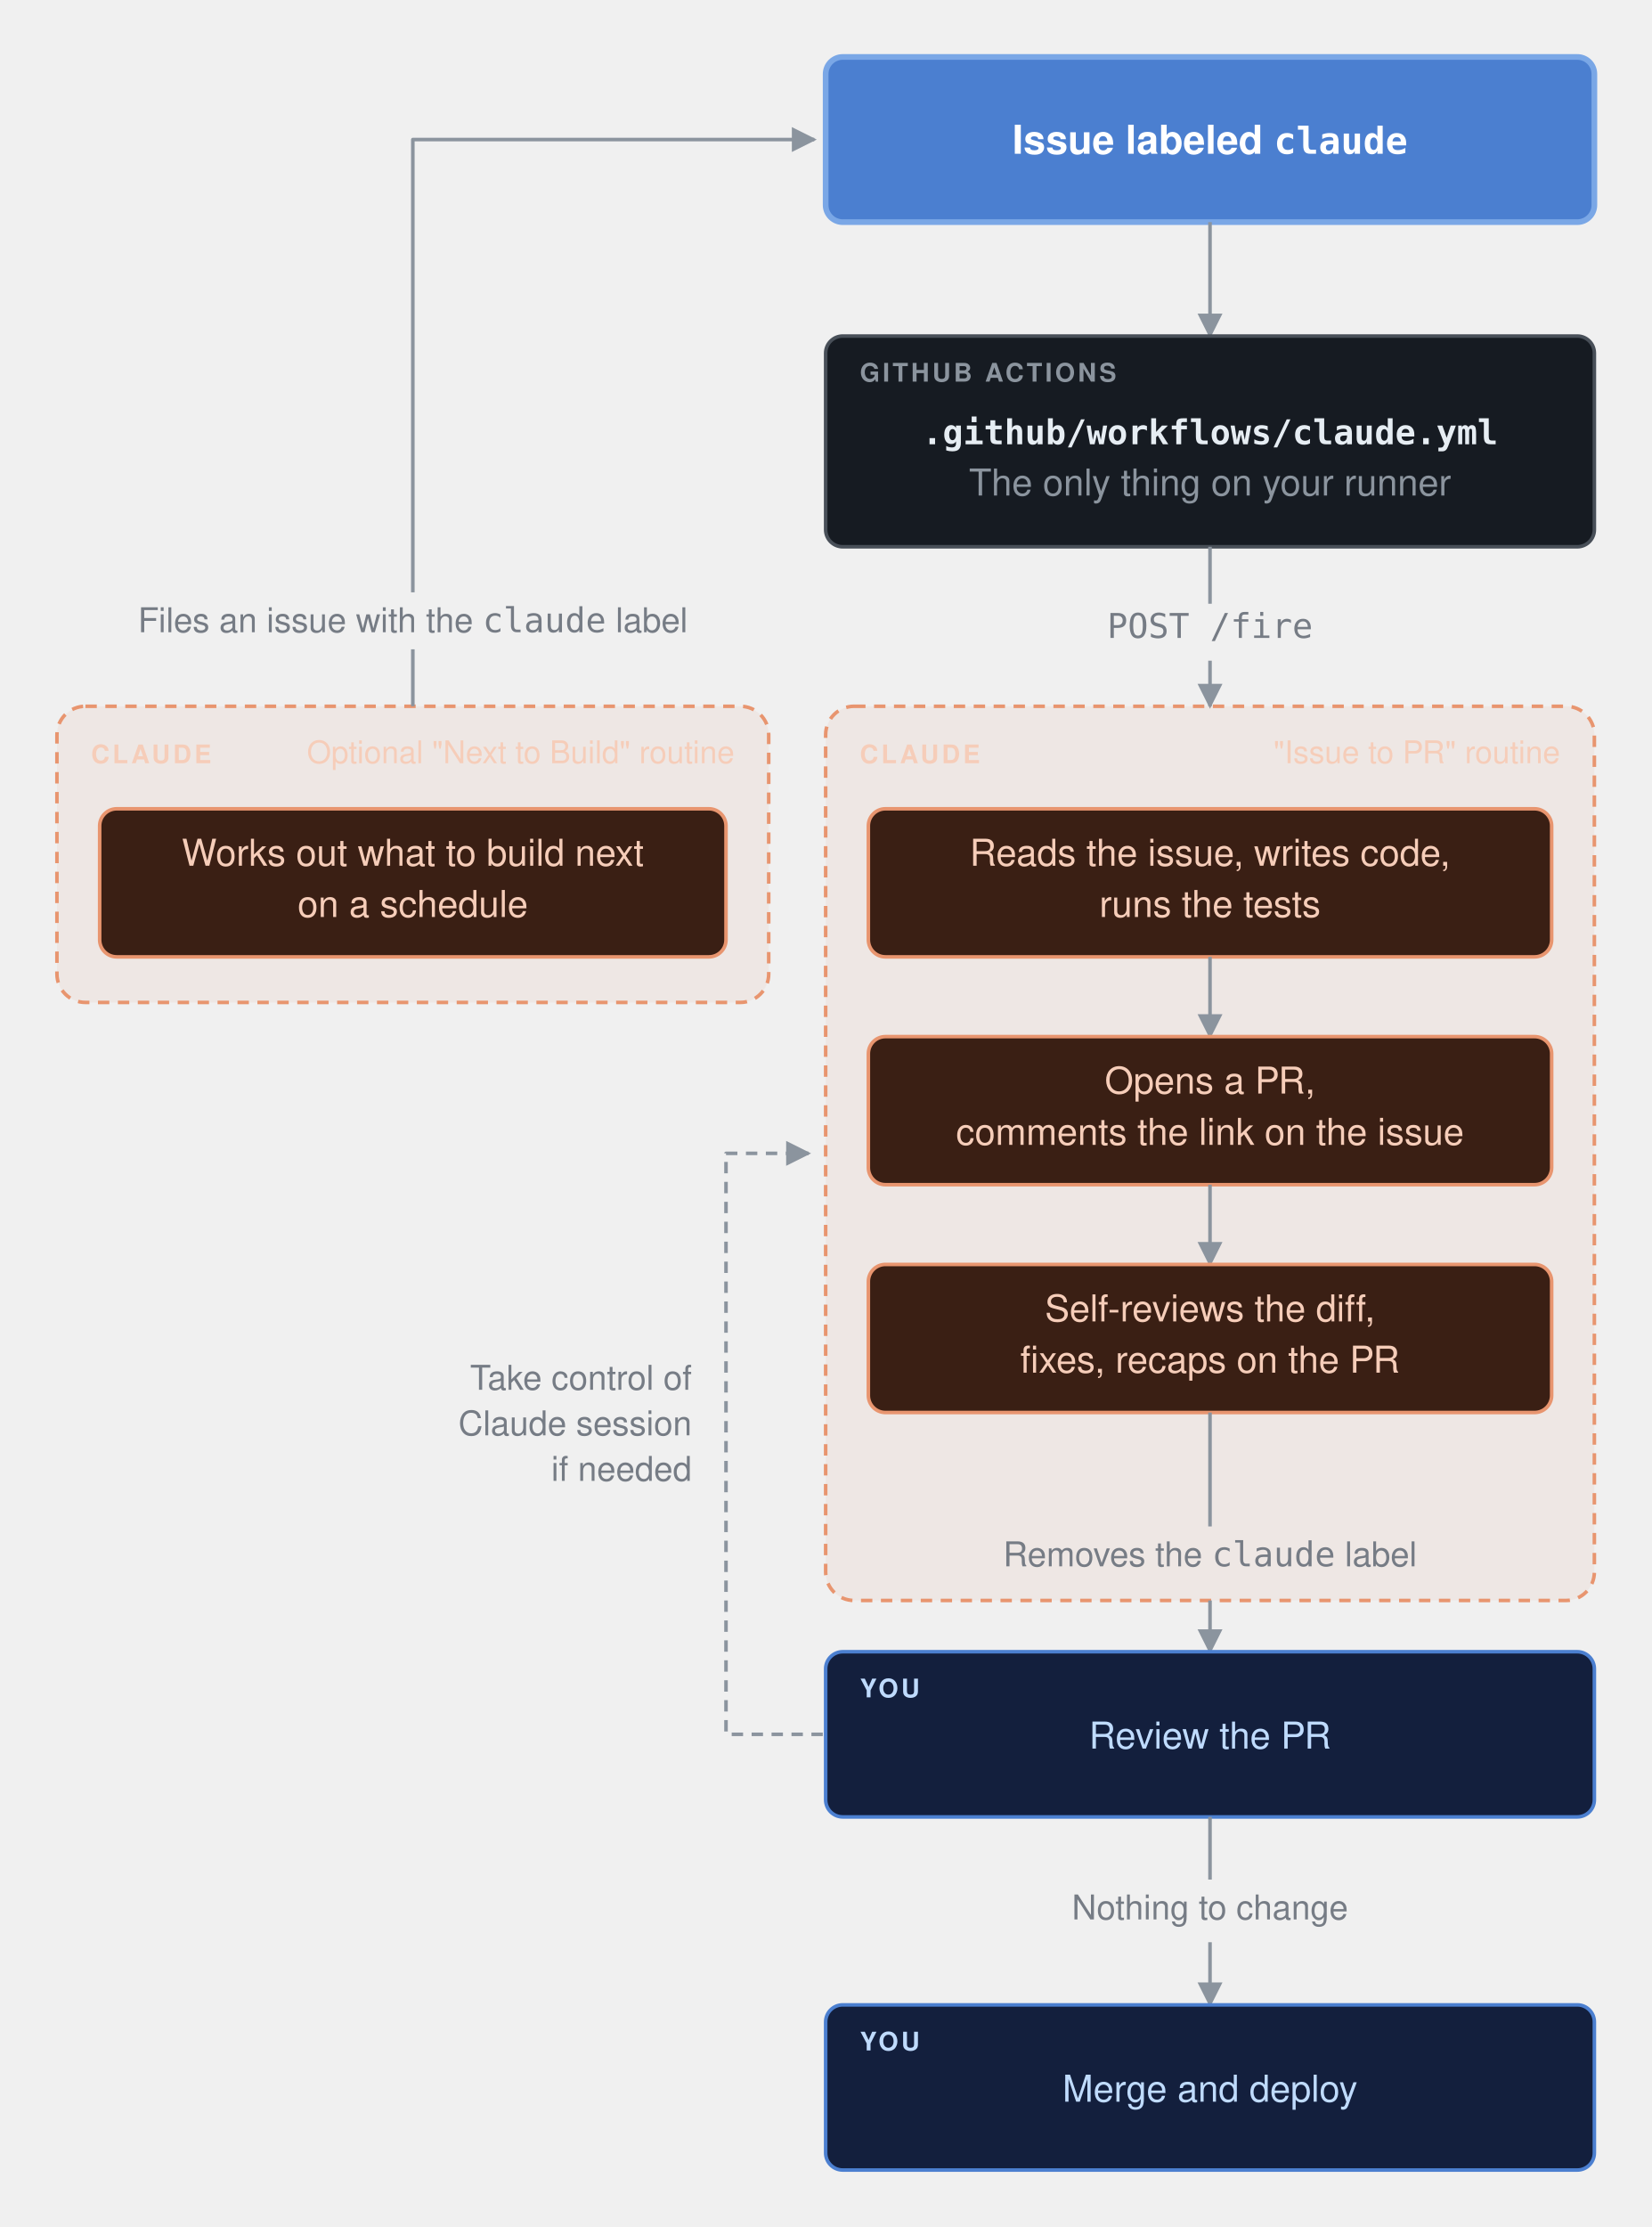
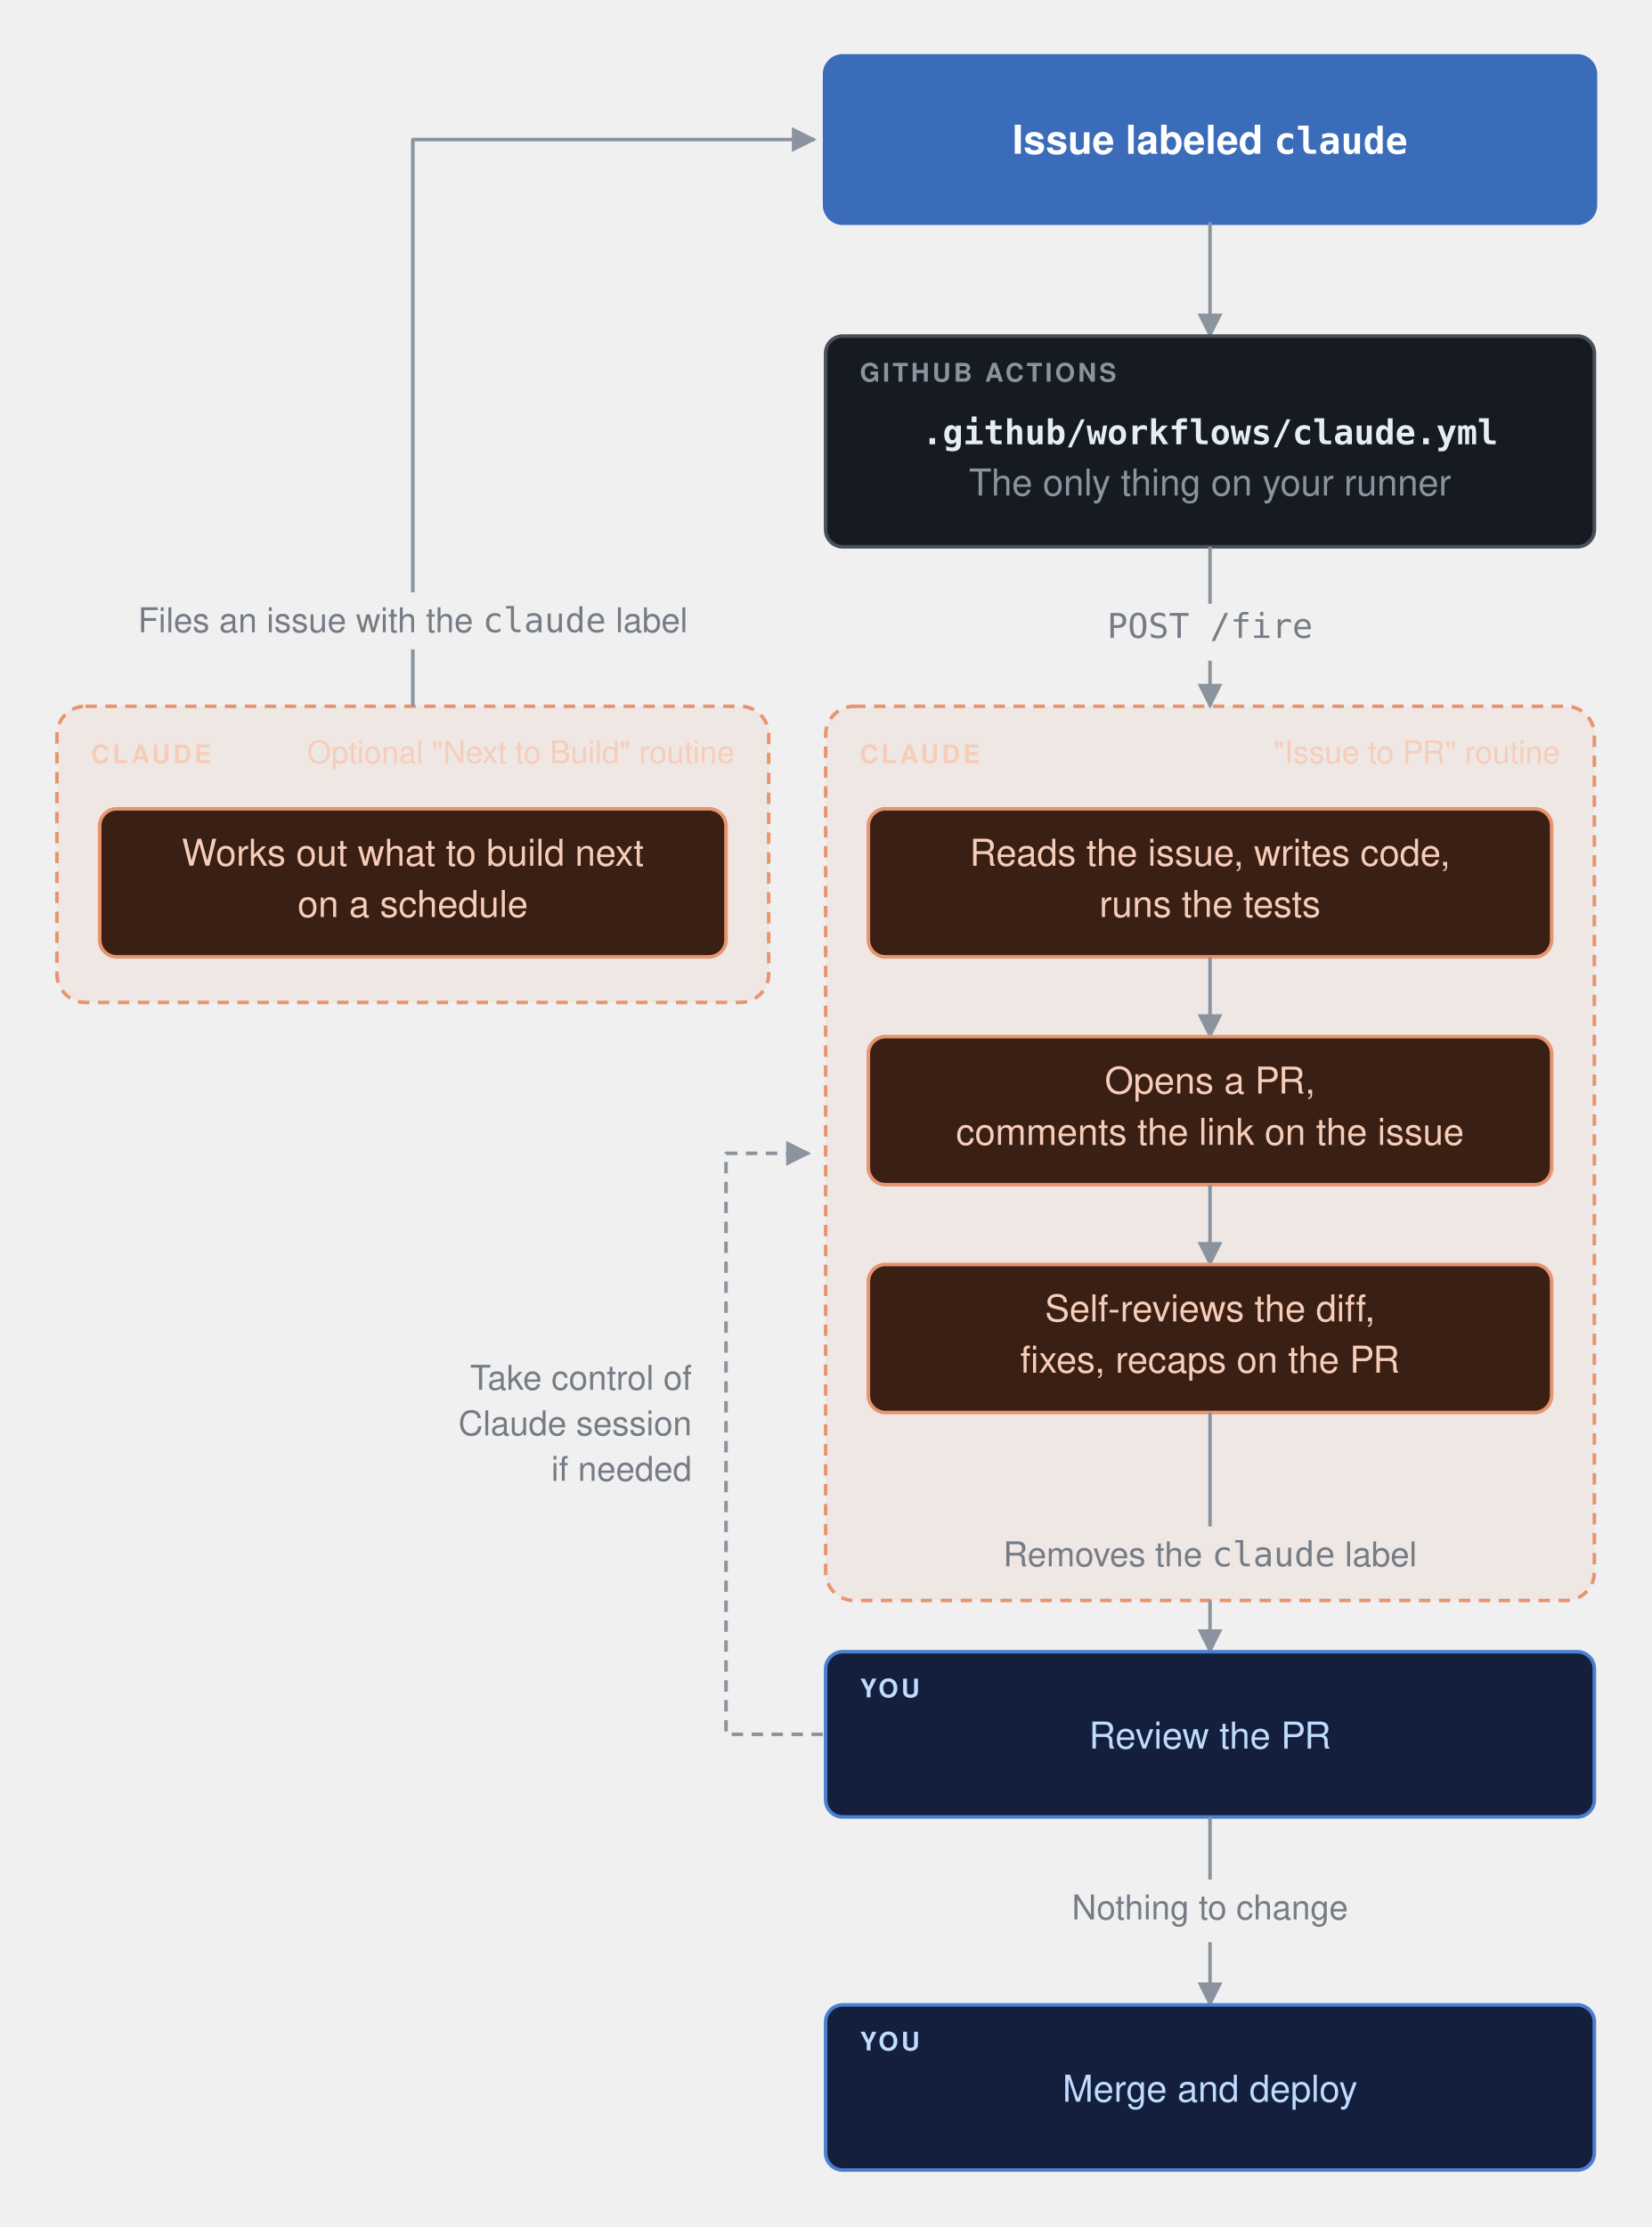
<svg xmlns="http://www.w3.org/2000/svg" viewBox="0 0 580 782" width="580" height="782" role="img" aria-label="Optionally, the Next to Build routine works out what to build next on a schedule and files an issue with the claude label. An issue labeled claude is the trigger, whether a human, a bot or that routine applies it; a GitHub Actions workflow POSTs /fire; the Issue to PR routine reads the issue, writes code, runs the tests, opens a PR, self-reviews it and removes the label. The human reviews the PR: if nothing needs to change they merge and deploy, otherwise they take control of the Claude session.">
  <defs>
    <marker id="d-arrow" viewBox="0 0 10 10" refX="9" refY="5" markerWidth="7" markerHeight="7" orient="auto-start-reverse">
      <path d="M0,0 L10,5 L0,10 z" fill="#8b949e" />
    </marker>
  </defs>
  <g font-family="ui-sans-serif, -apple-system, 'Segoe UI', Helvetica, Arial, sans-serif">
    <rect x="20" y="248" width="250" height="104" rx="10" fill="rgba(232,149,111,0.09)" stroke="#e8956f" stroke-width="1.25" stroke-dasharray="4 3" />
    <text x="32" y="268" font-size="9" font-weight="600" letter-spacing="1" fill="#f6cdb9">CLAUDE</text>
    <text x="258" y="268" font-size="11" text-anchor="end" fill="#f6cdb9">Optional "Next to Build" routine</text>
    <rect x="35" y="284" width="220" height="52" rx="6" fill="#3a1f14" stroke="#e8956f" stroke-width="1.25" />
    <text x="145" y="304" font-size="13" text-anchor="middle" fill="#f6cdb9">Works out what to build next</text>
    <text x="145" y="322" font-size="13" text-anchor="middle" fill="#f6cdb9">on a schedule</text>
    <line x1="145" y1="248" x2="145" y2="228" stroke="#8b949e" stroke-width="1.25" />
    <text x="145" y="222" font-size="12" text-anchor="middle" fill="#767c85">Files an issue with the <tspan font-family="ui-monospace, SFMono-Regular, Menlo, Consolas, monospace" font-size="12">claude</tspan> label</text>
    <path d="M145,208 V49 H286" fill="none" stroke="#8b949e" stroke-width="1.25" stroke-linejoin="round" marker-end="url(#d-arrow)" />
-     <rect x="290" y="20" width="270" height="58" rx="6" fill="#4b7fd0" stroke="#7aa7e6" stroke-width="2" />
+     <rect x="290" y="20" width="270" height="58" rx="6" fill="#3a6cba" stroke="#3a6cba" stroke-width="2" />
    <text x="425" y="54" font-size="14" font-weight="600" text-anchor="middle" fill="#ffffff">Issue labeled <tspan font-family="ui-monospace, SFMono-Regular, Menlo, Consolas, monospace" font-size="13">claude</tspan>
    </text>
    <line x1="425" y1="78" x2="425" y2="118" stroke="#8b949e" stroke-width="1.25" marker-end="url(#d-arrow)" />
    <rect x="290" y="118" width="270" height="74" rx="6" fill="#161b22" stroke="#484f58" stroke-width="1.25" />
    <text x="302" y="134" font-size="9" font-weight="600" letter-spacing="1" fill="#8b949e">GITHUB ACTIONS</text>
    <text x="425" y="156" font-size="12" font-weight="600" text-anchor="middle" font-family="ui-monospace, SFMono-Regular, Menlo, Consolas, monospace" fill="#e6edf3">.github/workflows/claude.yml</text>
    <text x="425" y="174" font-size="13" text-anchor="middle" fill="#8b949e">The only thing on your runner</text>
    <line x1="425" y1="192" x2="425" y2="212" stroke="#8b949e" stroke-width="1.25" />
    <text x="425" y="224" font-size="12" text-anchor="middle" font-family="ui-monospace, SFMono-Regular, Menlo, Consolas, monospace" fill="#767c85">POST /fire</text>
    <line x1="425" y1="232" x2="425" y2="248" stroke="#8b949e" stroke-width="1.25" marker-end="url(#d-arrow)" />
    <rect x="290" y="248" width="270" height="314" rx="10" fill="rgba(232,149,111,0.09)" stroke="#e8956f" stroke-width="1.25" stroke-dasharray="4 3" />
    <text x="302" y="268" font-size="9" font-weight="600" letter-spacing="1" fill="#f6cdb9">CLAUDE</text>
    <text x="548" y="268" font-size="11" text-anchor="end" fill="#f6cdb9">"Issue to PR" routine</text>
    <rect x="305" y="284" width="240" height="52" rx="6" fill="#3a1f14" stroke="#e8956f" stroke-width="1.25" />
    <text x="425" y="304" font-size="13" text-anchor="middle" fill="#f6cdb9">Reads the issue, writes code,</text>
    <text x="425" y="322" font-size="13" text-anchor="middle" fill="#f6cdb9">runs the tests</text>
    <line x1="425" y1="336" x2="425" y2="364" stroke="#8b949e" stroke-width="1.25" marker-end="url(#d-arrow)" />
    <rect x="305" y="364" width="240" height="52" rx="6" fill="#3a1f14" stroke="#e8956f" stroke-width="1.25" />
    <text x="425" y="384" font-size="13" text-anchor="middle" fill="#f6cdb9">Opens a PR,</text>
    <text x="425" y="402" font-size="13" text-anchor="middle" fill="#f6cdb9">comments the link on the issue</text>
    <line x1="425" y1="416" x2="425" y2="444" stroke="#8b949e" stroke-width="1.25" marker-end="url(#d-arrow)" />
    <rect x="305" y="444" width="240" height="52" rx="6" fill="#3a1f14" stroke="#e8956f" stroke-width="1.25" />
    <text x="425" y="464" font-size="13" text-anchor="middle" fill="#f6cdb9">Self-reviews the diff,</text>
    <text x="425" y="482" font-size="13" text-anchor="middle" fill="#f6cdb9">fixes, recaps on the PR</text>
    <line x1="425" y1="496" x2="425" y2="536" stroke="#8b949e" stroke-width="1.25" />
    <text x="425" y="550" font-size="12" text-anchor="middle" fill="#767c85">Removes the <tspan font-family="ui-monospace, SFMono-Regular, Menlo, Consolas, monospace" font-size="12">claude</tspan> label</text>
    <line x1="425" y1="562" x2="425" y2="580" stroke="#8b949e" stroke-width="1.25" marker-end="url(#d-arrow)" />
    <rect x="290" y="580" width="270" height="58" rx="6" fill="#131f3d" stroke="#4b7fd0" stroke-width="1.25" />
    <text x="302" y="596" font-size="9" font-weight="600" letter-spacing="1" fill="#bfdbfe">YOU</text>
    <text x="425" y="614" font-size="13" text-anchor="middle" fill="#bfdbfe">Review the PR</text>
    <line x1="425" y1="638" x2="425" y2="660" stroke="#8b949e" stroke-width="1.25" />
    <text x="425" y="674" font-size="12" text-anchor="middle" fill="#767c85">Nothing to change</text>
    <line x1="425" y1="682" x2="425" y2="704" stroke="#8b949e" stroke-width="1.25" marker-end="url(#d-arrow)" />
    <rect x="290" y="704" width="270" height="58" rx="6" fill="#131f3d" stroke="#4b7fd0" stroke-width="1.25" />
    <text x="302" y="720" font-size="9" font-weight="600" letter-spacing="1" fill="#bfdbfe">YOU</text>
    <text x="425" y="738" font-size="13" text-anchor="middle" fill="#bfdbfe">Merge and deploy</text>
    <path d="M289,609 H255 V405 H284" fill="none" stroke="#8b949e" stroke-width="1.25" stroke-dasharray="4 3" stroke-linejoin="round" marker-end="url(#d-arrow)" />
    <text x="243" y="488" font-size="12" text-anchor="end" fill="#767c85">Take control of</text>
    <text x="243" y="504" font-size="12" text-anchor="end" fill="#767c85">Claude session</text>
    <text x="243" y="520" font-size="12" text-anchor="end" fill="#767c85">if needed</text>
  </g>
</svg>
